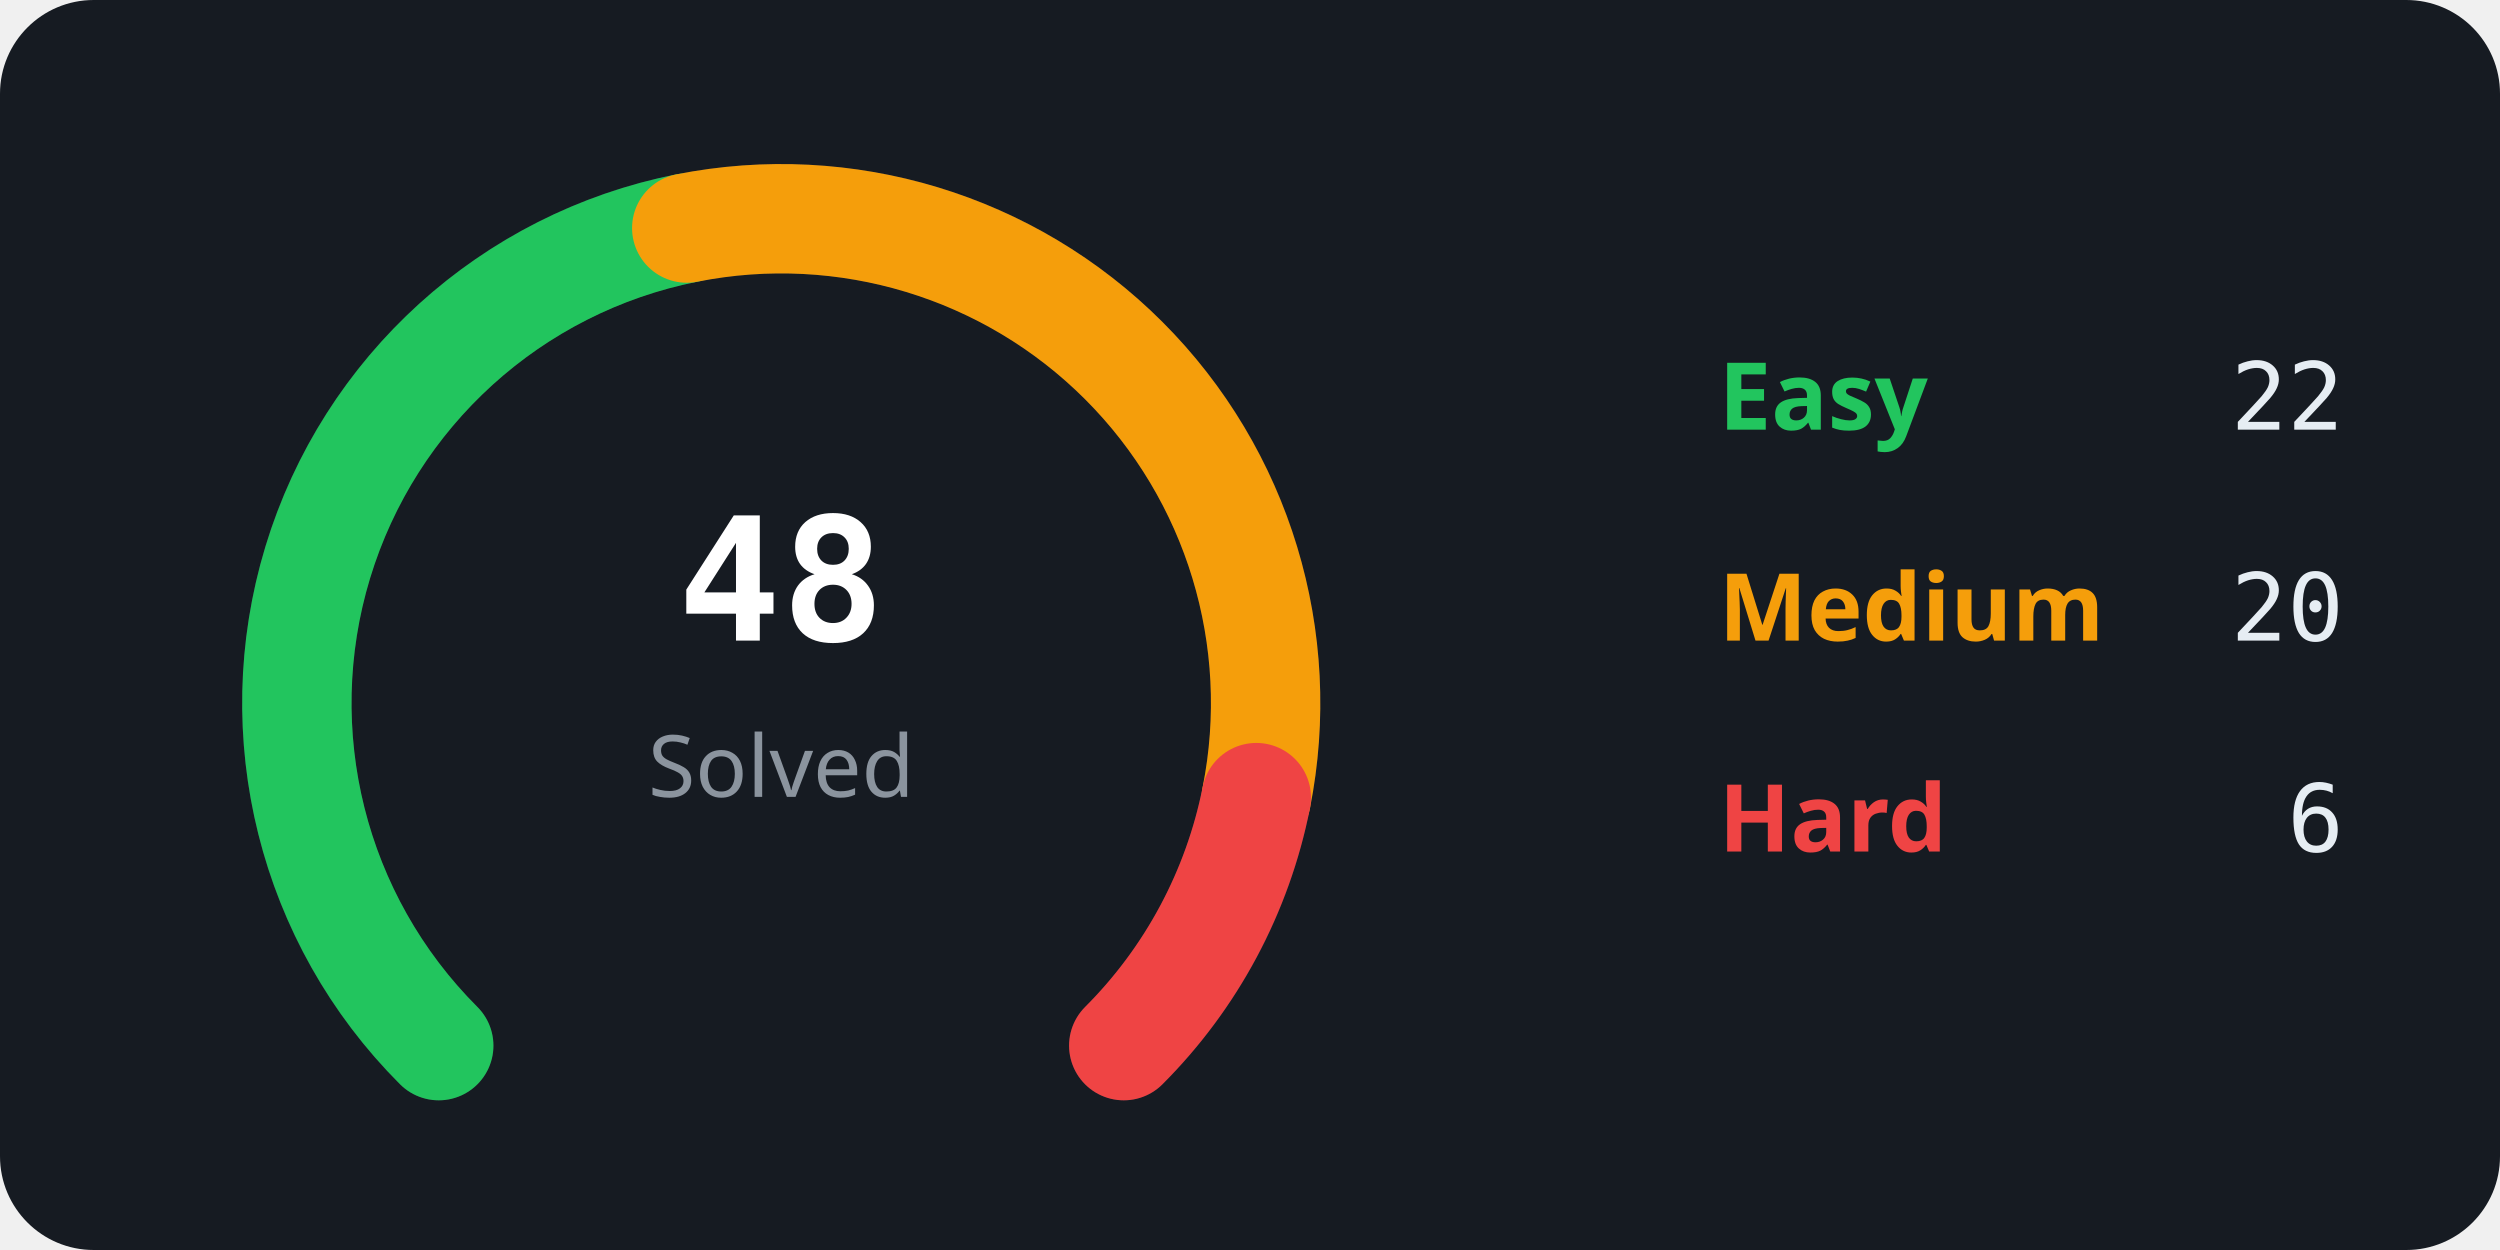
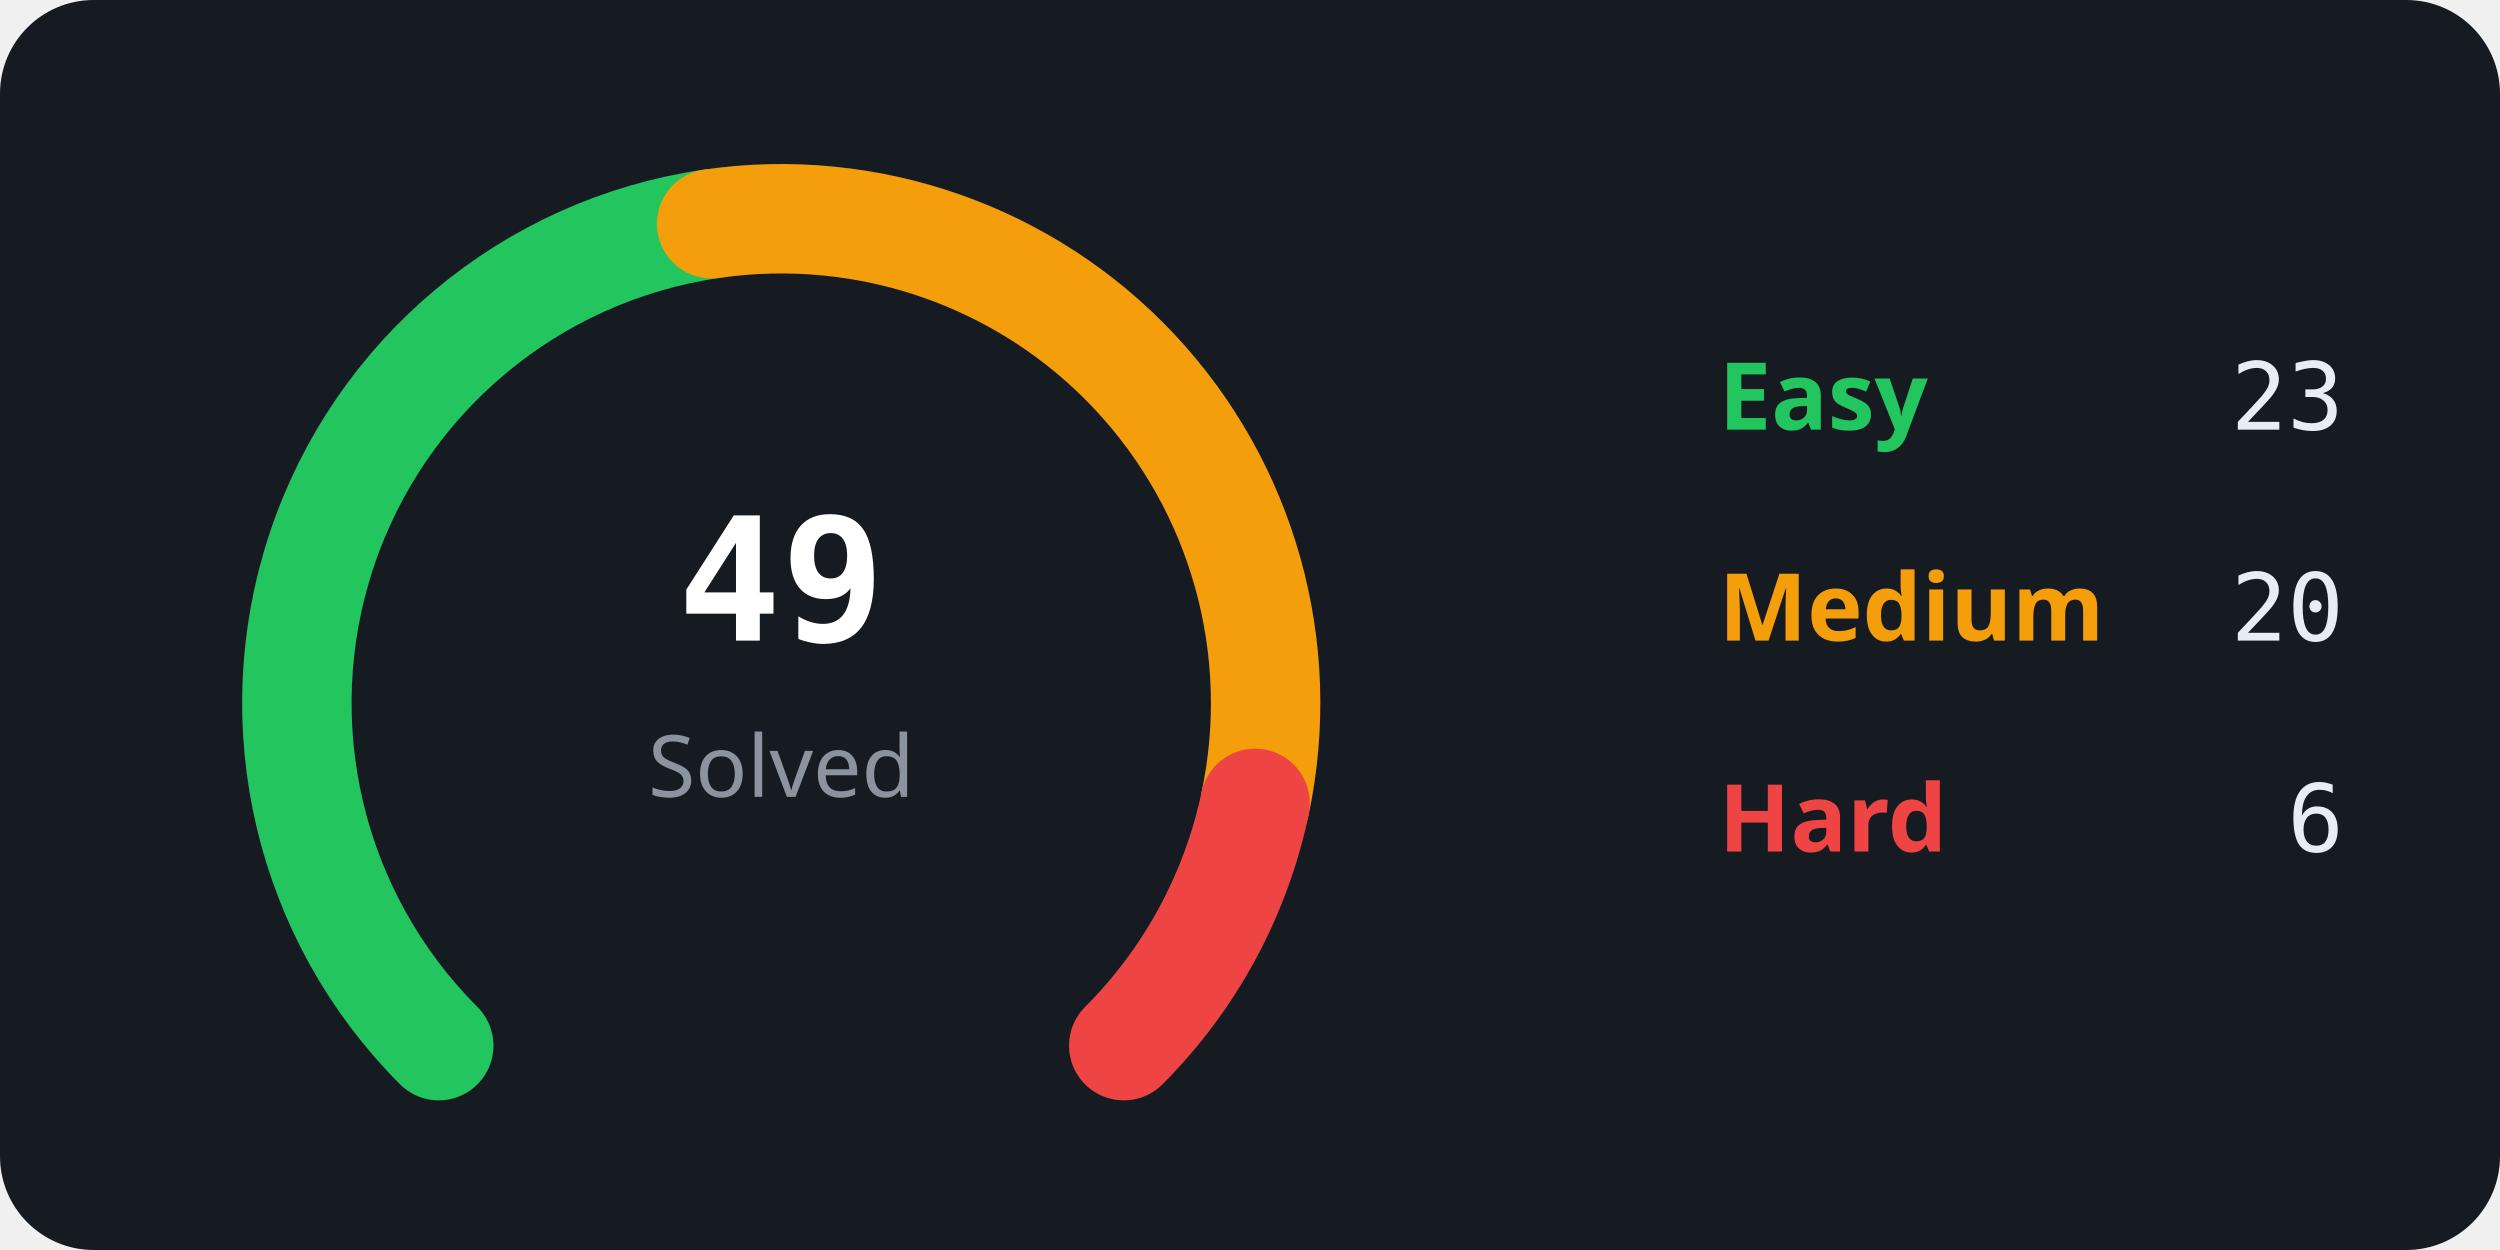
<svg xmlns="http://www.w3.org/2000/svg" width="320" height="160" viewBox="0 0 320 160">
  <rect width="320" height="160" rx="12" fill="#161b22" />
  <path d="M 56.159,133.841 A 62,62 0 1,1 143.841,133.841" stroke="#2d2d3d" stroke-width="14" fill="none" stroke-linecap="round" />
-   <path d="M 56.159,133.841 A 62,62 0 0,1 87.904,29.191" stroke="#22c55e" stroke-width="14" fill="none" stroke-linecap="round" />
-   <path d="M 87.904,29.191 A 62,62 0 0,1 160.809,102.096" stroke="#f59e0b" stroke-width="14" fill="none" stroke-linecap="round" />
-   <path d="M 160.809,102.096 A 62,62 0 0,1 143.841,133.841" stroke="#ef4444" stroke-width="14" fill="none" stroke-linecap="round" />
-   <text x="100" y="82" text-anchor="middle" fill="white" font-size="22" font-weight="bold" font-family="monospace">48</text>
+   <path d="M 56.159,133.841 A 62,62 0 0,1 91.087,28.644" stroke="#22c55e" stroke-width="14" fill="none" stroke-linecap="round" />
+   <path d="M 91.087,28.644 A 62,62 0 0,1 160.659,102.826" stroke="#f59e0b" stroke-width="14" fill="none" stroke-linecap="round" />
+   <path d="M 160.659,102.826 A 62,62 0 0,1 143.841,133.841" stroke="#ef4444" stroke-width="14" fill="none" stroke-linecap="round" />
+   <text x="100" y="82" text-anchor="middle" fill="white" font-size="22" font-weight="bold" font-family="monospace">49</text>
  <text x="100" y="102" text-anchor="middle" fill="#8b949e" font-size="11" font-family="sans-serif">Solved</text>
  <text x="220" y="55" fill="#22c55e" font-size="12" font-weight="bold" font-family="sans-serif">Easy</text>
-   <text x="300" y="55" fill="#e6edf3" font-size="12" font-family="monospace" text-anchor="end">22</text>
+   <text x="300" y="55" fill="#e6edf3" font-size="12" font-family="monospace" text-anchor="end">23</text>
  <text x="220" y="82" fill="#f59e0b" font-size="12" font-weight="bold" font-family="sans-serif">Medium</text>
  <text x="300" y="82" fill="#e6edf3" font-size="12" font-family="monospace" text-anchor="end">20</text>
  <text x="220" y="109" fill="#ef4444" font-size="12" font-weight="bold" font-family="sans-serif">Hard</text>
  <text x="300" y="109" fill="#e6edf3" font-size="12" font-family="monospace" text-anchor="end">6</text>
</svg>
